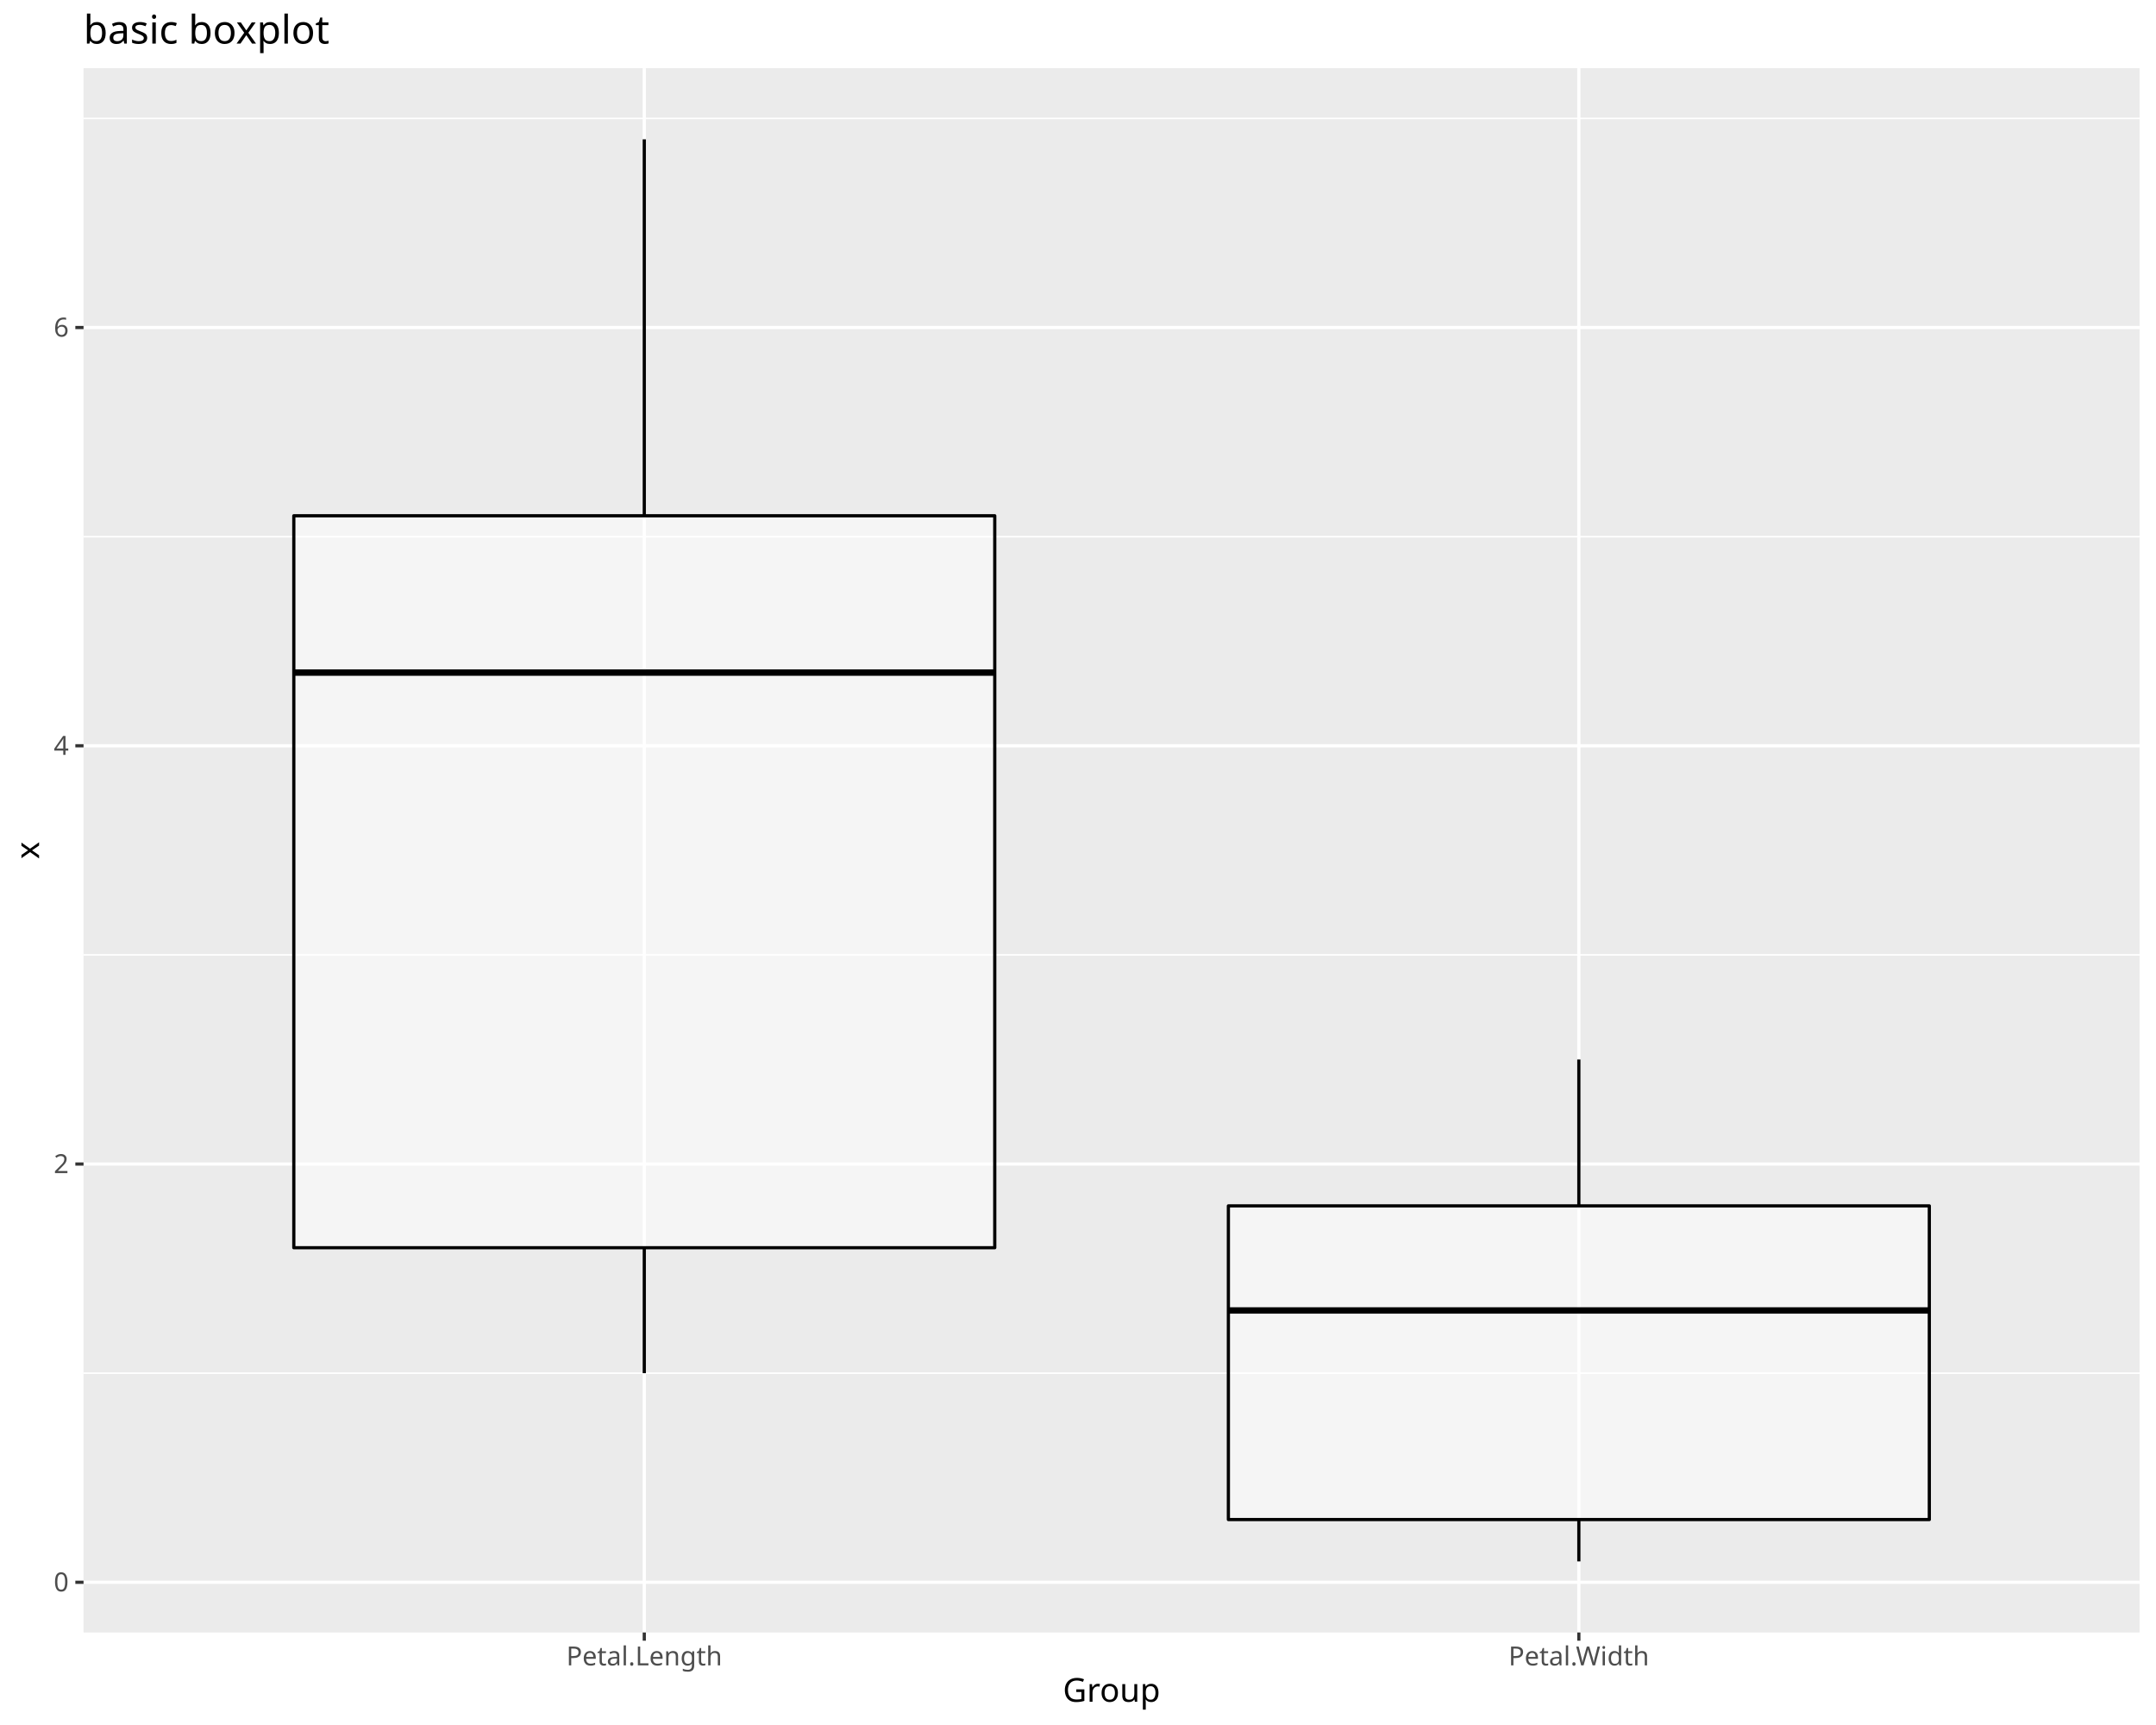
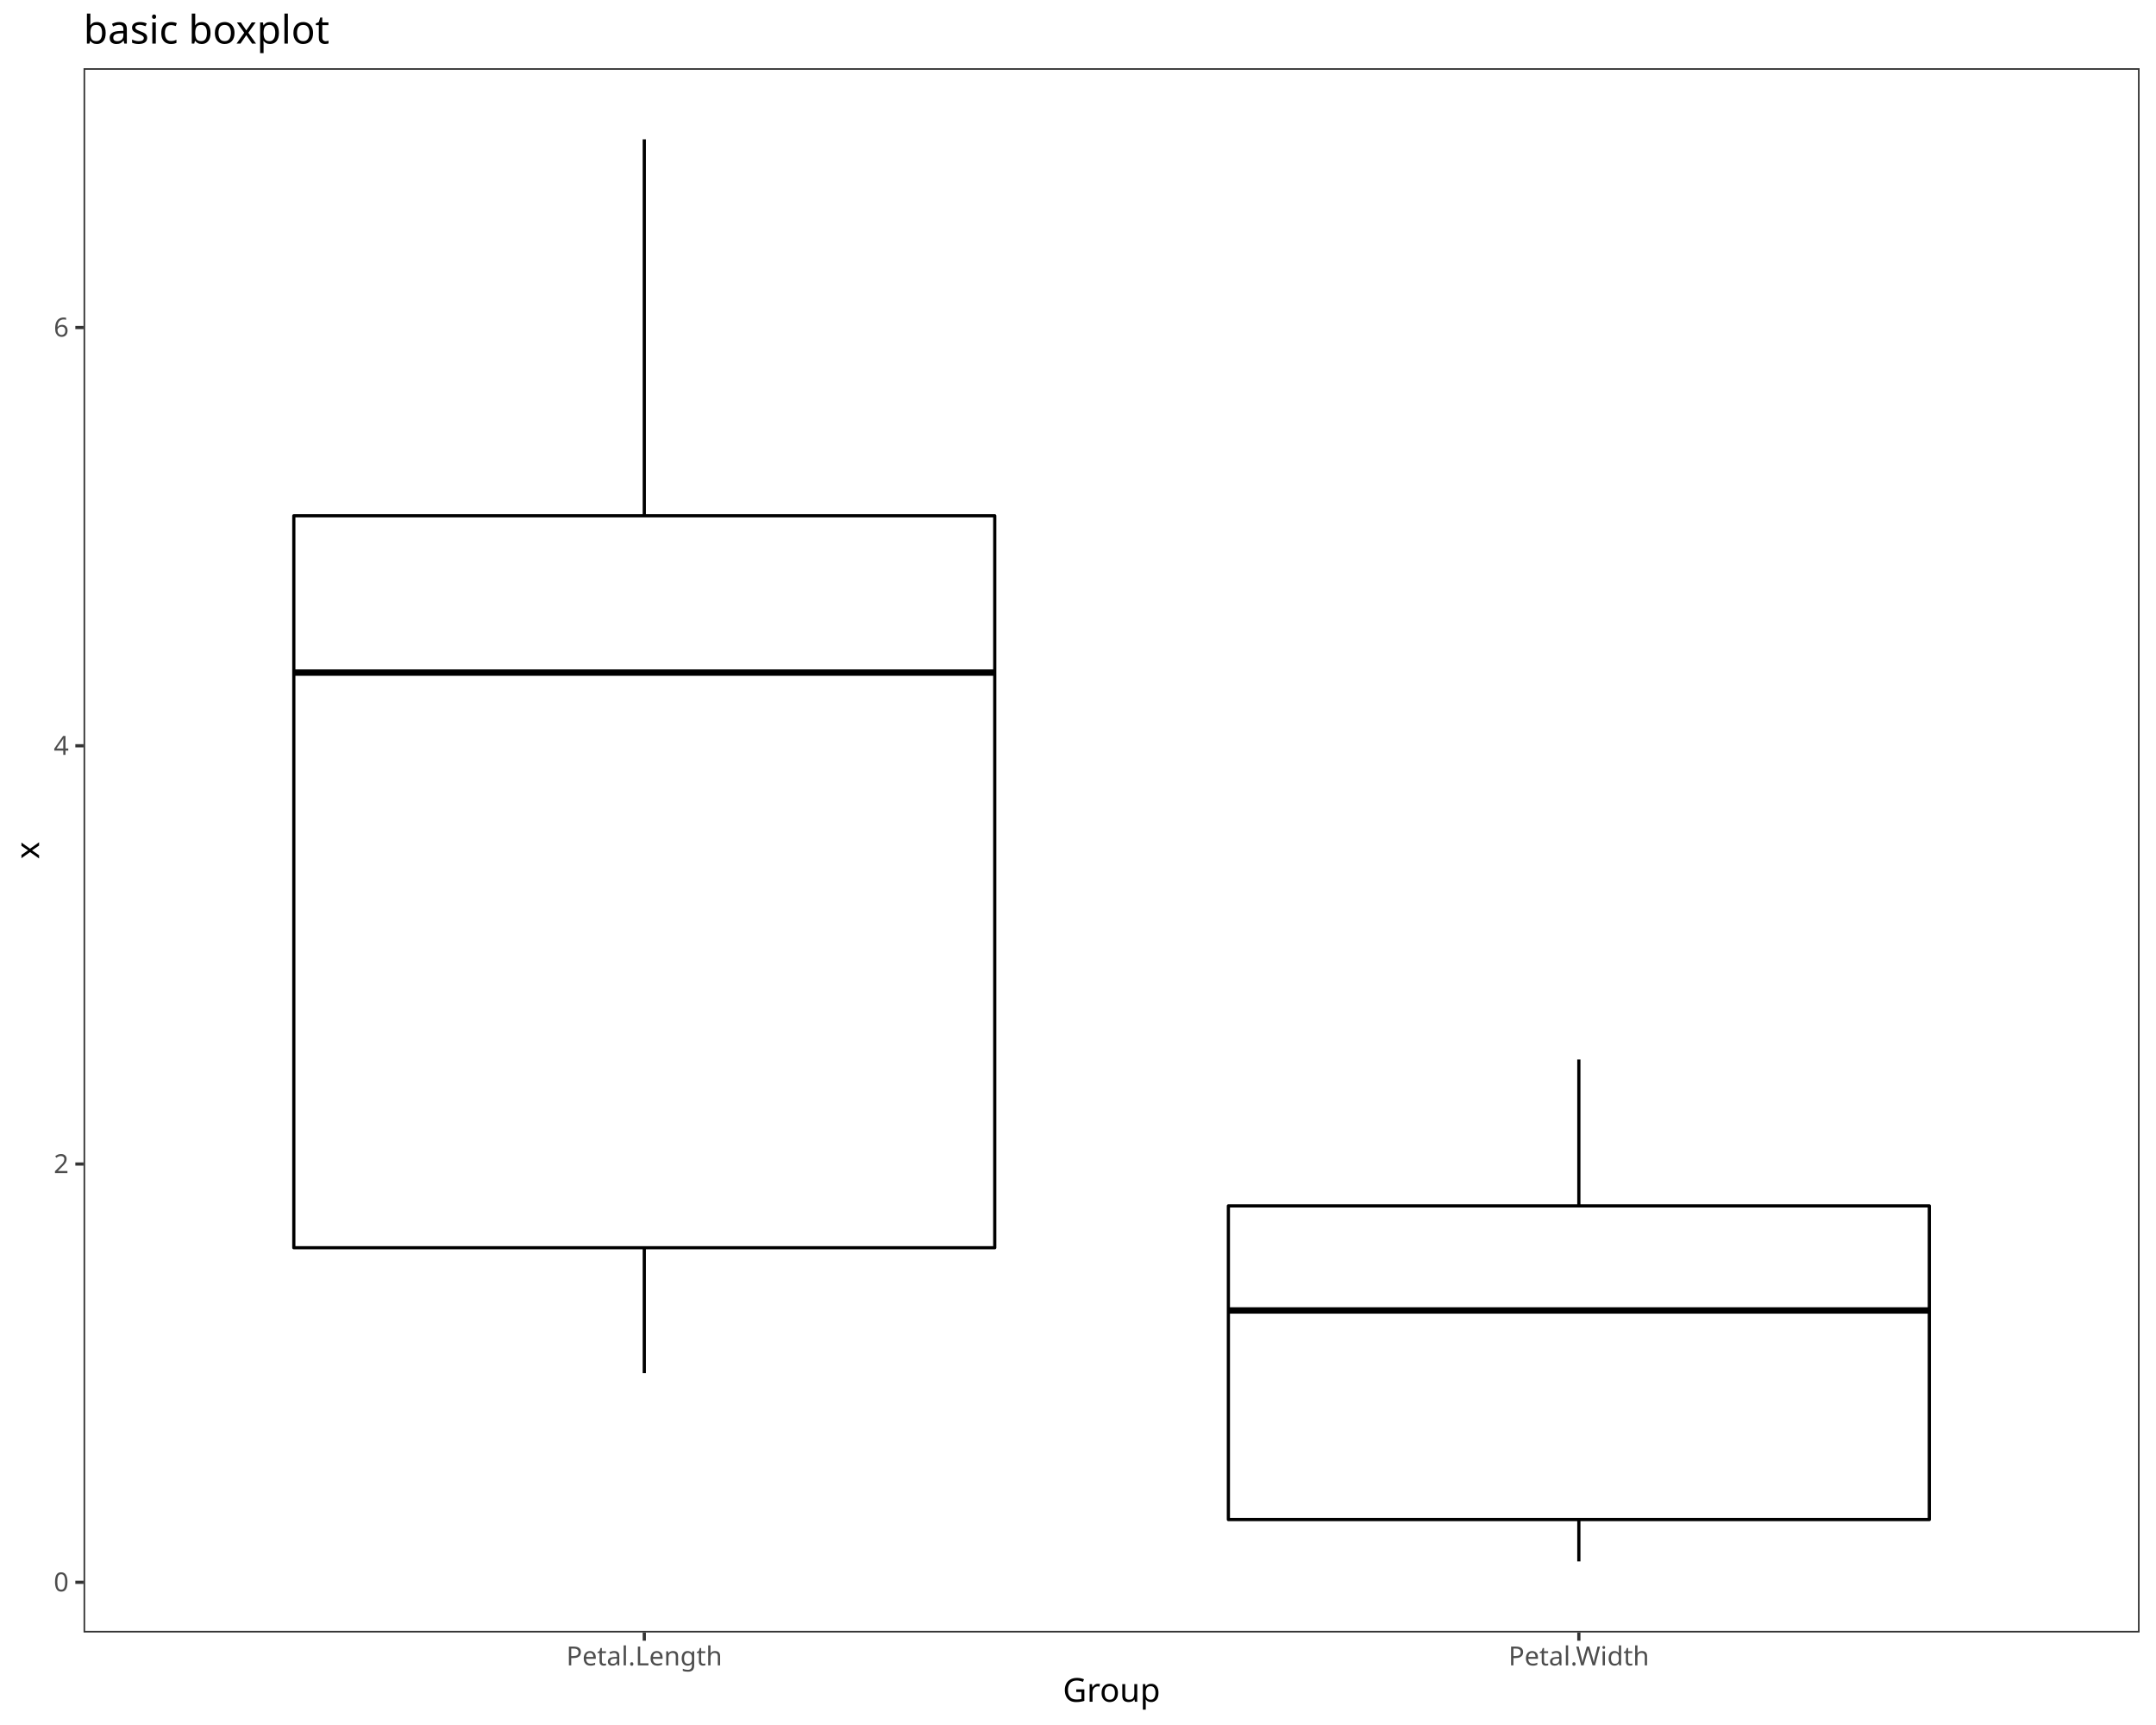
<svg xmlns="http://www.w3.org/2000/svg" class="svglite" data-engine-version="2.0" width="720.00pt" height="576.00pt" viewBox="0 0 720.00 576.00">
  <defs>
    <style type="text/css">
    .svglite line, .svglite polyline, .svglite polygon, .svglite path, .svglite rect, .svglite circle {
      fill: none;
      stroke: #000000;
      stroke-linecap: round;
      stroke-linejoin: round;
      stroke-miterlimit: 10.00;
    }
  </style>
  </defs>
  <rect width="100%" height="100%" style="stroke: none; fill: #FFFFFF;" />
  <defs>
    <clipPath id="cpMC4wMHw3MjAuMDB8MC4wMHw1NzYuMDA=">
      <rect x="0.00" y="0.00" width="720.00" height="576.00" />
    </clipPath>
  </defs>
  <g clip-path="url(#cpMC4wMHw3MjAuMDB8MC4wMHw1NzYuMDA=)">
    <rect x="0.00" y="0.00" width="720.00" height="576.00" style="stroke-width: 1.07; stroke: #FFFFFF; fill: #FFFFFF;" />
  </g>
  <defs>
    <clipPath id="cpMjcuOTB8NzE0LjUyfDIyLjc4fDU0NS4xMQ==">
      <rect x="27.90" y="22.78" width="686.62" height="522.33" />
    </clipPath>
  </defs>
  <g clip-path="url(#cpMjcuOTB8NzE0LjUyfDIyLjc4fDU0NS4xMQ==)">
-     <rect x="27.90" y="22.78" width="686.62" height="522.33" style="stroke-width: 1.07; stroke: none; fill: #EBEBEB;" />
-     <polyline points="27.90,458.52 714.52,458.52 " style="stroke-width: 0.53; stroke: #FFFFFF; stroke-linecap: butt;" />
-     <polyline points="27.90,318.86 714.52,318.86 " style="stroke-width: 0.53; stroke: #FFFFFF; stroke-linecap: butt;" />
-     <polyline points="27.90,179.20 714.52,179.20 " style="stroke-width: 0.53; stroke: #FFFFFF; stroke-linecap: butt;" />
-     <polyline points="27.90,39.54 714.52,39.54 " style="stroke-width: 0.53; stroke: #FFFFFF; stroke-linecap: butt;" />
-     <polyline points="27.90,528.35 714.52,528.35 " style="stroke-width: 1.07; stroke: #FFFFFF; stroke-linecap: butt;" />
-     <polyline points="27.90,388.69 714.52,388.69 " style="stroke-width: 1.07; stroke: #FFFFFF; stroke-linecap: butt;" />
-     <polyline points="27.90,249.03 714.52,249.03 " style="stroke-width: 1.07; stroke: #FFFFFF; stroke-linecap: butt;" />
-     <polyline points="27.90,109.37 714.52,109.37 " style="stroke-width: 1.07; stroke: #FFFFFF; stroke-linecap: butt;" />
-     <polyline points="215.16,545.11 215.16,22.78 " style="stroke-width: 1.07; stroke: #FFFFFF; stroke-linecap: butt;" />
-     <polyline points="527.26,545.11 527.26,22.78 " style="stroke-width: 1.07; stroke: #FFFFFF; stroke-linecap: butt;" />
+     <rect x="27.90" y="22.78" width="686.62" height="522.33" style="stroke-width: 1.07; stroke: none; fill: #FFFFFF;" />
    <line x1="215.16" y1="172.22" x2="215.16" y2="46.53" style="stroke-width: 1.07; stroke-linecap: butt;" />
    <line x1="215.16" y1="416.63" x2="215.16" y2="458.52" style="stroke-width: 1.07; stroke-linecap: butt;" />
    <polygon points="98.12,172.22 98.12,416.63 332.20,416.63 332.20,172.22 98.12,172.22 " style="stroke-width: 1.07; fill: #FFFFFF; fill-opacity: 0.50;" />
    <line x1="98.12" y1="224.59" x2="332.20" y2="224.59" style="stroke-width: 2.13; stroke-linecap: butt;" />
    <line x1="527.26" y1="402.66" x2="527.26" y2="353.78" style="stroke-width: 1.07; stroke-linecap: butt;" />
    <line x1="527.26" y1="507.40" x2="527.26" y2="521.37" style="stroke-width: 1.07; stroke-linecap: butt;" />
    <polygon points="410.22,402.66 410.22,507.40 644.30,507.40 644.30,402.66 410.22,402.66 " style="stroke-width: 1.07; fill: #FFFFFF; fill-opacity: 0.50;" />
    <line x1="410.22" y1="437.57" x2="644.30" y2="437.57" style="stroke-width: 2.13; stroke-linecap: butt;" />
+     <rect x="27.90" y="22.78" width="686.62" height="522.33" style="stroke-width: 1.07; stroke: #333333;" />
  </g>
  <g clip-path="url(#cpMC4wMHw3MjAuMDB8MC4wMHw1NzYuMDA=)">
    <text x="22.97" y="531.38" text-anchor="end" style="font-size: 8.80px; fill: #4D4D4D; font-family: sans;" textLength="4.89px" lengthAdjust="spacingAndGlyphs">0</text>
    <text x="22.97" y="391.72" text-anchor="end" style="font-size: 8.80px; fill: #4D4D4D; font-family: sans;" textLength="4.89px" lengthAdjust="spacingAndGlyphs">2</text>
    <text x="22.97" y="252.06" text-anchor="end" style="font-size: 8.80px; fill: #4D4D4D; font-family: sans;" textLength="4.89px" lengthAdjust="spacingAndGlyphs">4</text>
    <text x="22.97" y="112.40" text-anchor="end" style="font-size: 8.80px; fill: #4D4D4D; font-family: sans;" textLength="4.89px" lengthAdjust="spacingAndGlyphs">6</text>
    <polyline points="25.16,528.35 27.90,528.35 " style="stroke-width: 1.07; stroke: #333333; stroke-linecap: butt;" />
    <polyline points="25.16,388.69 27.90,388.69 " style="stroke-width: 1.07; stroke: #333333; stroke-linecap: butt;" />
    <polyline points="25.16,249.03 27.90,249.03 " style="stroke-width: 1.07; stroke: #333333; stroke-linecap: butt;" />
    <polyline points="25.16,109.37 27.90,109.37 " style="stroke-width: 1.07; stroke: #333333; stroke-linecap: butt;" />
    <polyline points="215.16,547.85 215.16,545.11 " style="stroke-width: 1.07; stroke: #333333; stroke-linecap: butt;" />
    <polyline points="527.26,547.85 527.26,545.11 " style="stroke-width: 1.07; stroke: #333333; stroke-linecap: butt;" />
    <text x="215.16" y="556.10" text-anchor="middle" style="font-size: 8.80px; fill: #4D4D4D; font-family: sans;" textLength="49.42px" lengthAdjust="spacingAndGlyphs">Petal.Length</text>
    <text x="527.26" y="556.10" text-anchor="middle" style="font-size: 8.80px; fill: #4D4D4D; font-family: sans;" textLength="45.00px" lengthAdjust="spacingAndGlyphs">Petal.Width</text>
    <text x="371.21" y="568.24" text-anchor="middle" style="font-size: 11.00px; font-family: sans;" textLength="30.58px" lengthAdjust="spacingAndGlyphs">Group</text>
    <text transform="translate(13.05,283.95) rotate(-90)" text-anchor="middle" style="font-size: 11.00px; font-family: sans;" textLength="5.50px" lengthAdjust="spacingAndGlyphs">x</text>
    <text x="27.90" y="14.56" style="font-size: 13.20px; font-family: sans;" textLength="77.06px" lengthAdjust="spacingAndGlyphs">basic boxplot</text>
  </g>
</svg>
